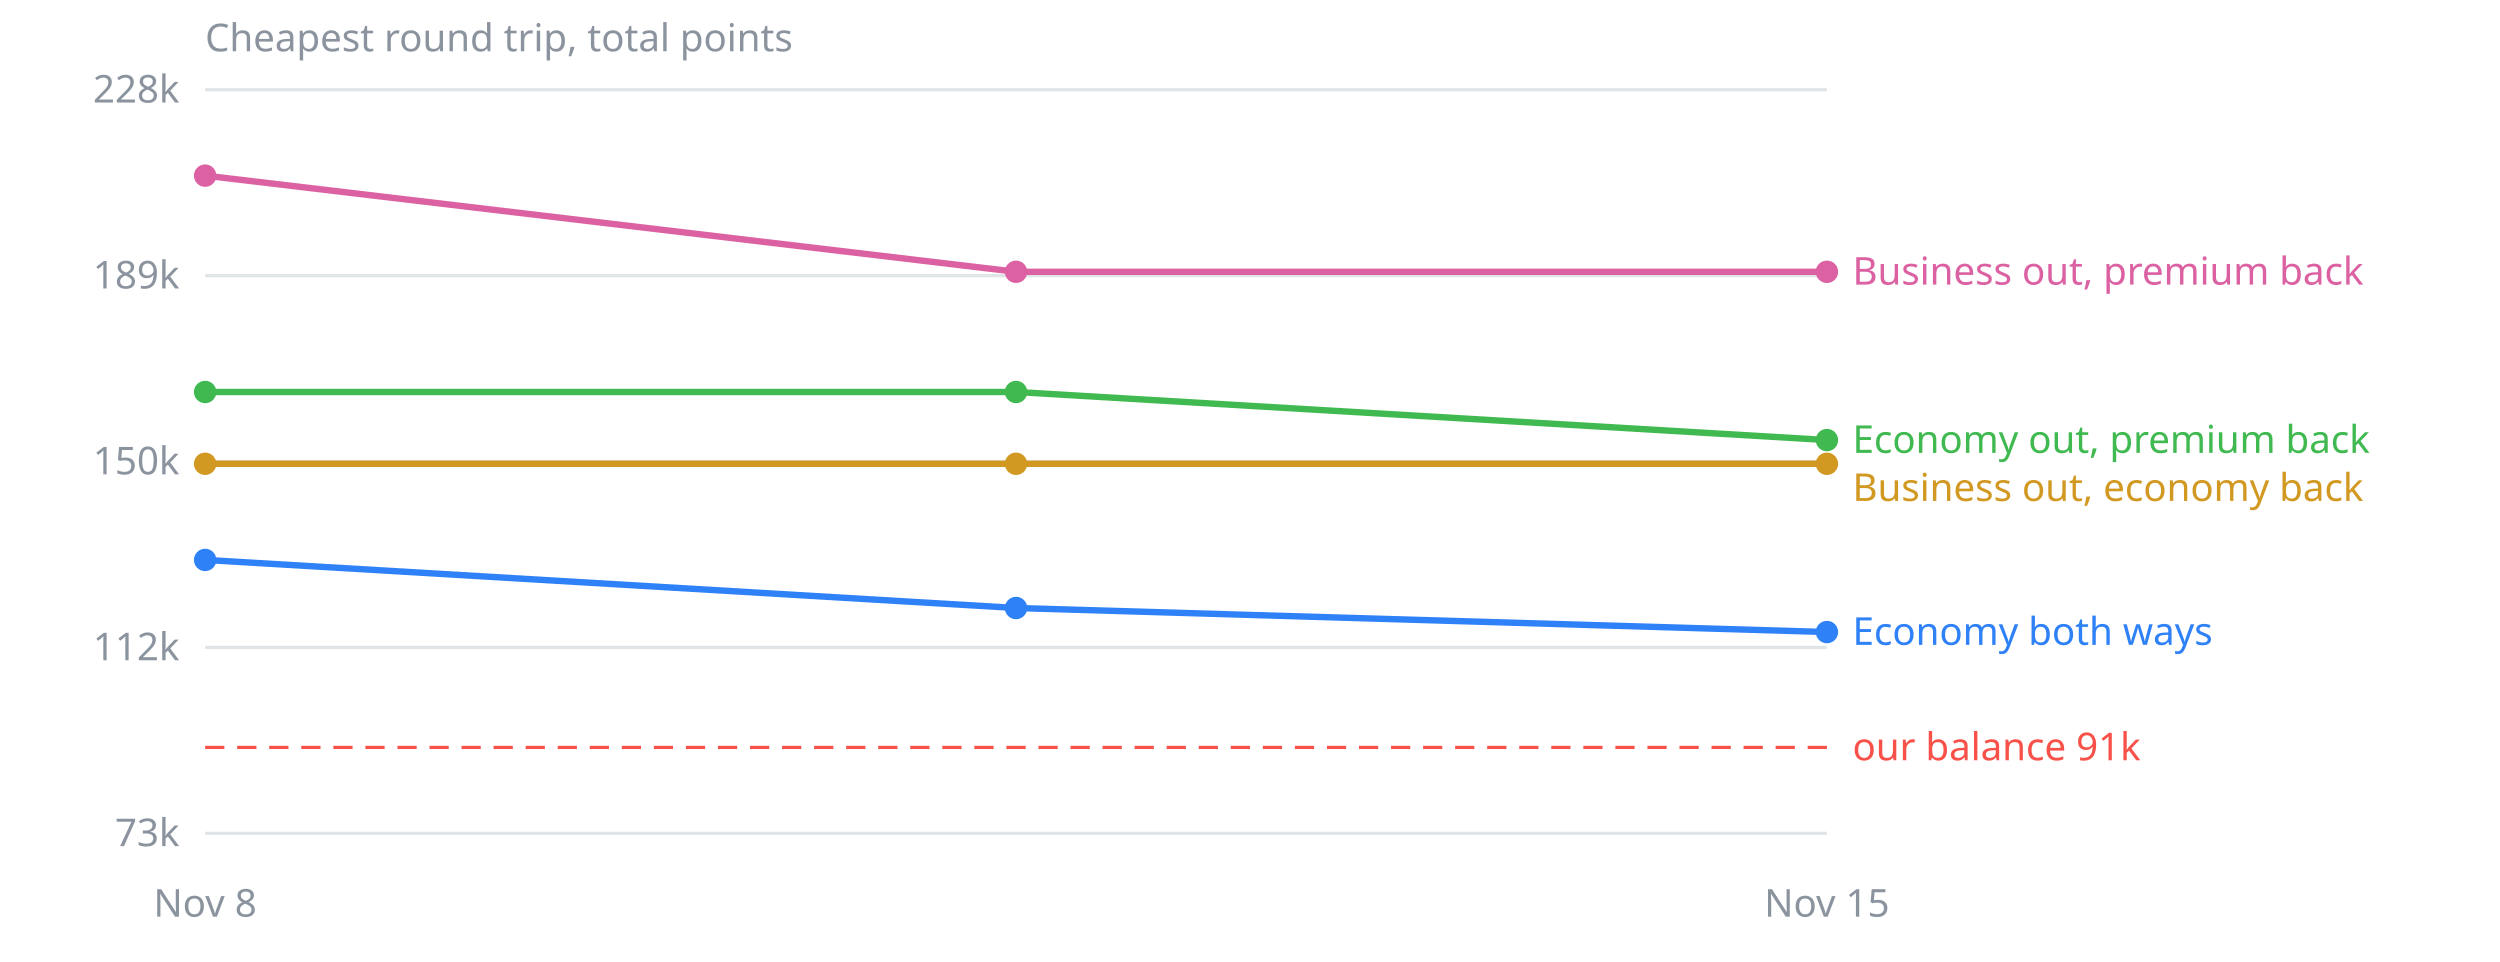
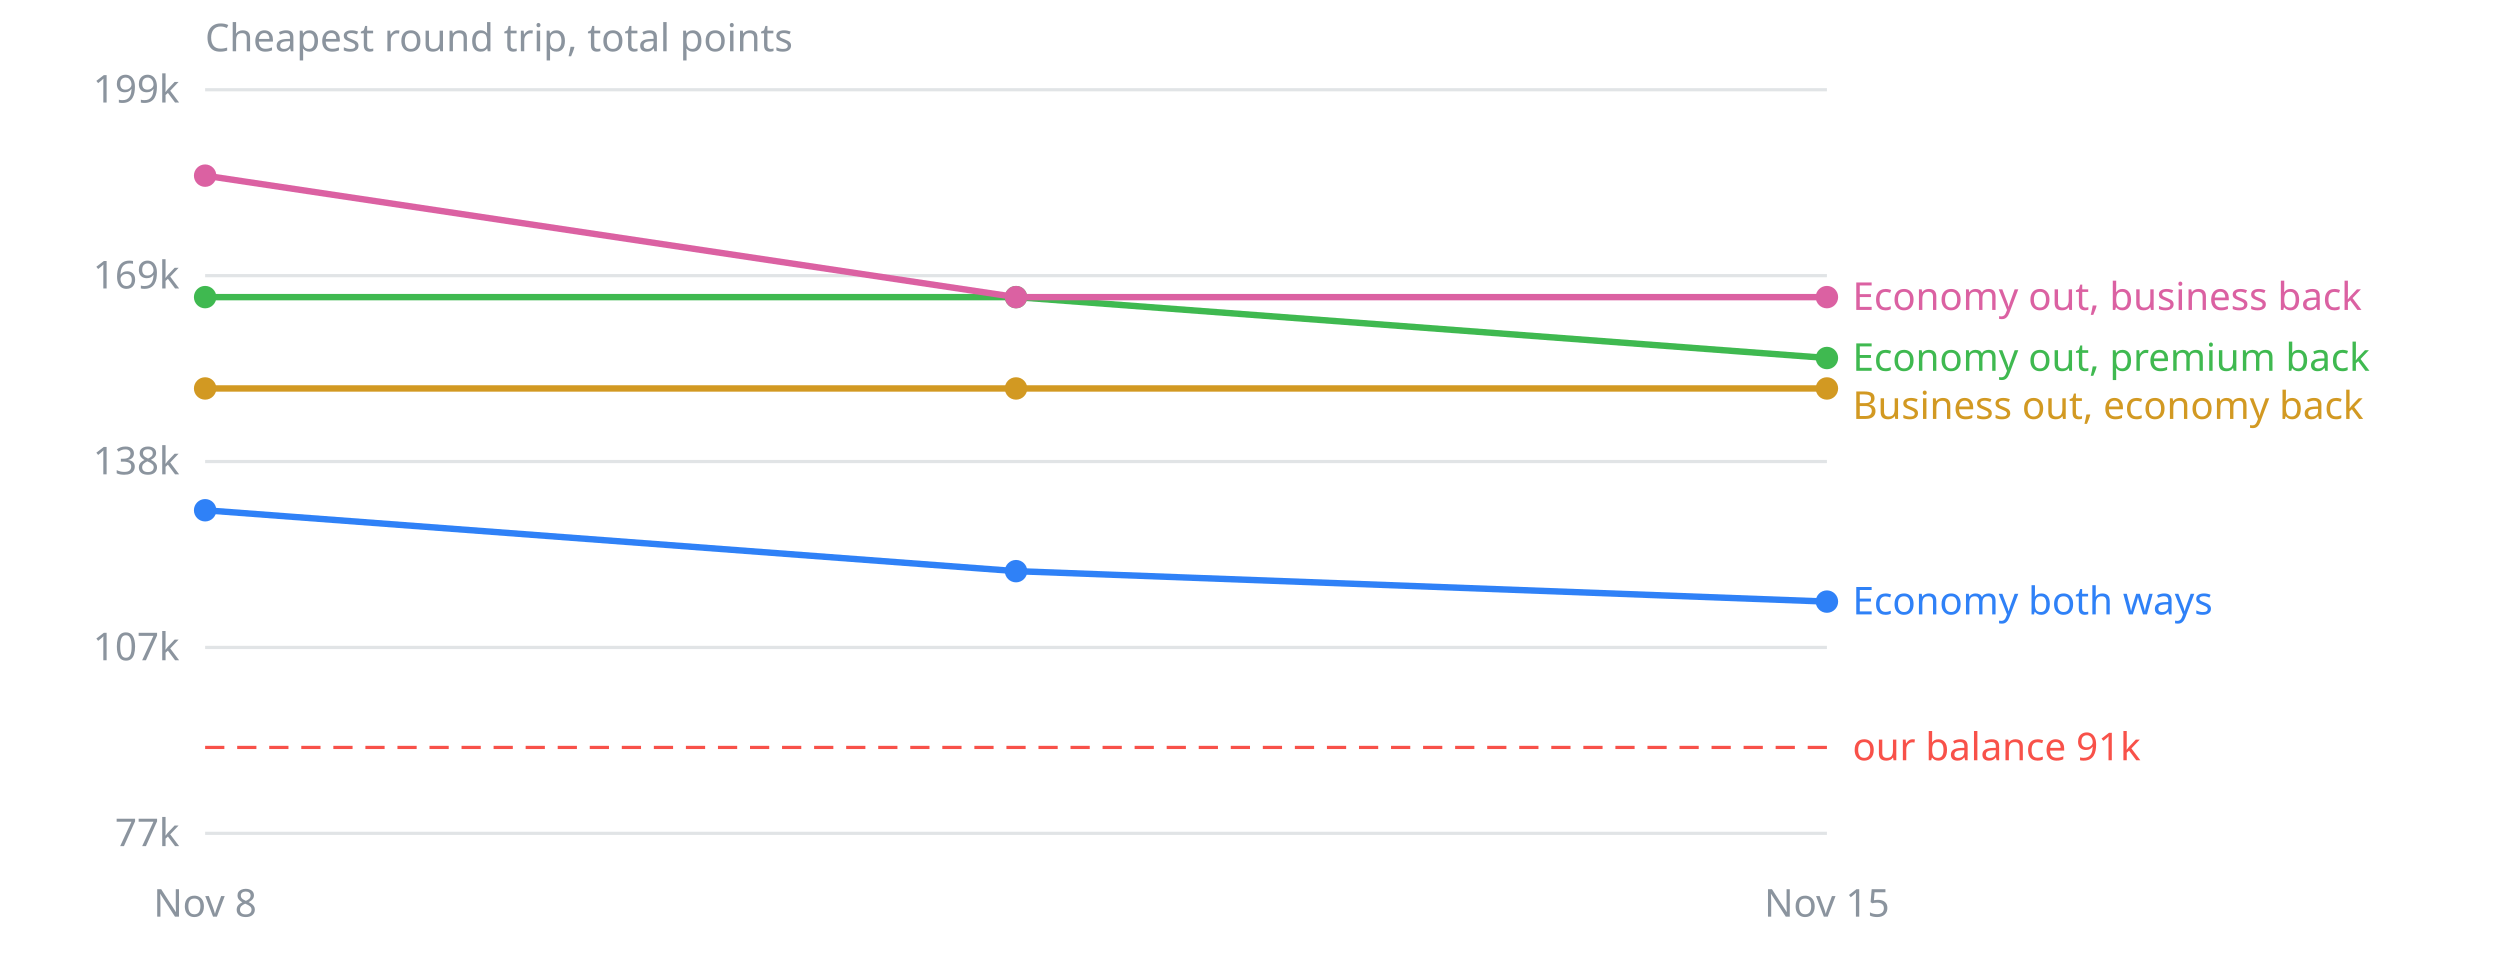
<svg xmlns="http://www.w3.org/2000/svg" viewBox="0 0 780 300" font-family="system-ui, sans-serif" font-size="12" role="img" aria-label="Cheapest round trip in points over time">
  <text x="64" y="16" fill="#8b949e">Cheapest round trip, total points</text>
  <line x1="64" x2="570" y1="260.0" y2="260.0" stroke="#8b949e" stroke-opacity="0.25" />
-   <text x="56" y="264.0" text-anchor="end" fill="#8b949e">73k</text>
+   <text x="56" y="264.0" text-anchor="end" fill="#8b949e">77k</text>
  <line x1="64" x2="570" y1="202.0" y2="202.0" stroke="#8b949e" stroke-opacity="0.25" />
-   <text x="56" y="206.0" text-anchor="end" fill="#8b949e">112k</text>
+   <text x="56" y="206.0" text-anchor="end" fill="#8b949e">107k</text>
  <line x1="64" x2="570" y1="144.0" y2="144.0" stroke="#8b949e" stroke-opacity="0.25" />
-   <text x="56" y="148.0" text-anchor="end" fill="#8b949e">150k</text>
+   <text x="56" y="148.0" text-anchor="end" fill="#8b949e">138k</text>
  <line x1="64" x2="570" y1="86.0" y2="86.0" stroke="#8b949e" stroke-opacity="0.25" />
-   <text x="56" y="90.0" text-anchor="end" fill="#8b949e">189k</text>
+   <text x="56" y="90.0" text-anchor="end" fill="#8b949e">169k</text>
  <line x1="64" x2="570" y1="28.0" y2="28.0" stroke="#8b949e" stroke-opacity="0.25" />
-   <text x="56" y="32.0" text-anchor="end" fill="#8b949e">228k</text>
+   <text x="56" y="32.0" text-anchor="end" fill="#8b949e">199k</text>
+   <text x="570.0" y="286" text-anchor="middle" fill="#8b949e">Nov 15</text>
  <text x="64.0" y="286" text-anchor="middle" fill="#8b949e">Nov 8</text>
-   <text x="570.0" y="286" text-anchor="middle" fill="#8b949e">Nov 15</text>
  <line x1="64" x2="570" y1="233.2" y2="233.2" stroke="#f85149" stroke-dasharray="6 4" />
-   <polyline points="64.0,174.7 317.0,189.7 570.0,197.2" fill="none" stroke="#2f81f7" stroke-width="2" />
-   <circle cx="64.0" cy="174.7" r="3.5" fill="#2f81f7" />
-   <circle cx="317.0" cy="189.7" r="3.5" fill="#2f81f7" />
-   <circle cx="570.0" cy="197.2" r="3.5" fill="#2f81f7" />
-   <polyline points="64.0,144.7 317.0,144.7 570.0,144.7" fill="none" stroke="#d29922" stroke-width="2" />
-   <circle cx="64.0" cy="144.7" r="3.5" fill="#d29922" />
-   <circle cx="317.0" cy="144.7" r="3.5" fill="#d29922" />
-   <circle cx="570.0" cy="144.7" r="3.5" fill="#d29922" />
-   <polyline points="64.0,122.3 317.0,122.3 570.0,137.3" fill="none" stroke="#3fb950" stroke-width="2" />
-   <circle cx="64.0" cy="122.3" r="3.5" fill="#3fb950" />
-   <circle cx="317.0" cy="122.3" r="3.5" fill="#3fb950" />
-   <circle cx="570.0" cy="137.3" r="3.5" fill="#3fb950" />
-   <polyline points="64.0,54.8 317.0,84.8 570.0,84.8" fill="none" stroke="#db61a2" stroke-width="2" />
+   <polyline points="64.0,159.2 317.0,178.2 570.0,187.7" fill="none" stroke="#2f81f7" stroke-width="2" />
+   <circle cx="64.0" cy="159.2" r="3.5" fill="#2f81f7" />
+   <circle cx="317.0" cy="178.2" r="3.5" fill="#2f81f7" />
+   <circle cx="570.0" cy="187.7" r="3.5" fill="#2f81f7" />
+   <polyline points="64.0,121.2 317.0,121.2 570.0,121.2" fill="none" stroke="#d29922" stroke-width="2" />
+   <circle cx="64.0" cy="121.2" r="3.5" fill="#d29922" />
+   <circle cx="317.0" cy="121.2" r="3.5" fill="#d29922" />
+   <circle cx="570.0" cy="121.2" r="3.5" fill="#d29922" />
+   <polyline points="64.0,92.7 317.0,92.7 570.0,111.7" fill="none" stroke="#3fb950" stroke-width="2" />
+   <circle cx="64.0" cy="92.7" r="3.5" fill="#3fb950" />
+   <circle cx="317.0" cy="92.7" r="3.5" fill="#3fb950" />
+   <circle cx="570.0" cy="111.7" r="3.5" fill="#3fb950" />
+   <polyline points="64.0,54.8 317.0,92.7 570.0,92.7" fill="none" stroke="#db61a2" stroke-width="2" />
  <circle cx="64.0" cy="54.8" r="3.5" fill="#db61a2" />
-   <circle cx="317.0" cy="84.8" r="3.5" fill="#db61a2" />
-   <circle cx="570.0" cy="84.8" r="3.5" fill="#db61a2" />
-   <text x="578" y="88.8" fill="#db61a2">Business out, premium back</text>
-   <text x="578" y="141.3" fill="#3fb950">Economy out, premium back</text>
-   <text x="578" y="156.3" fill="#d29922">Business out, economy back</text>
-   <text x="578" y="201.2" fill="#2f81f7">Economy both ways</text>
+   <circle cx="317.0" cy="92.7" r="3.5" fill="#db61a2" />
+   <circle cx="570.0" cy="92.7" r="3.5" fill="#db61a2" />
+   <text x="578" y="96.7" fill="#db61a2">Economy out, business back</text>
+   <text x="578" y="115.7" fill="#3fb950">Economy out, premium back</text>
+   <text x="578" y="130.7" fill="#d29922">Business out, economy back</text>
+   <text x="578" y="191.7" fill="#2f81f7">Economy both ways</text>
  <text x="578" y="237.2" fill="#f85149">our balance 91k</text>
</svg>
